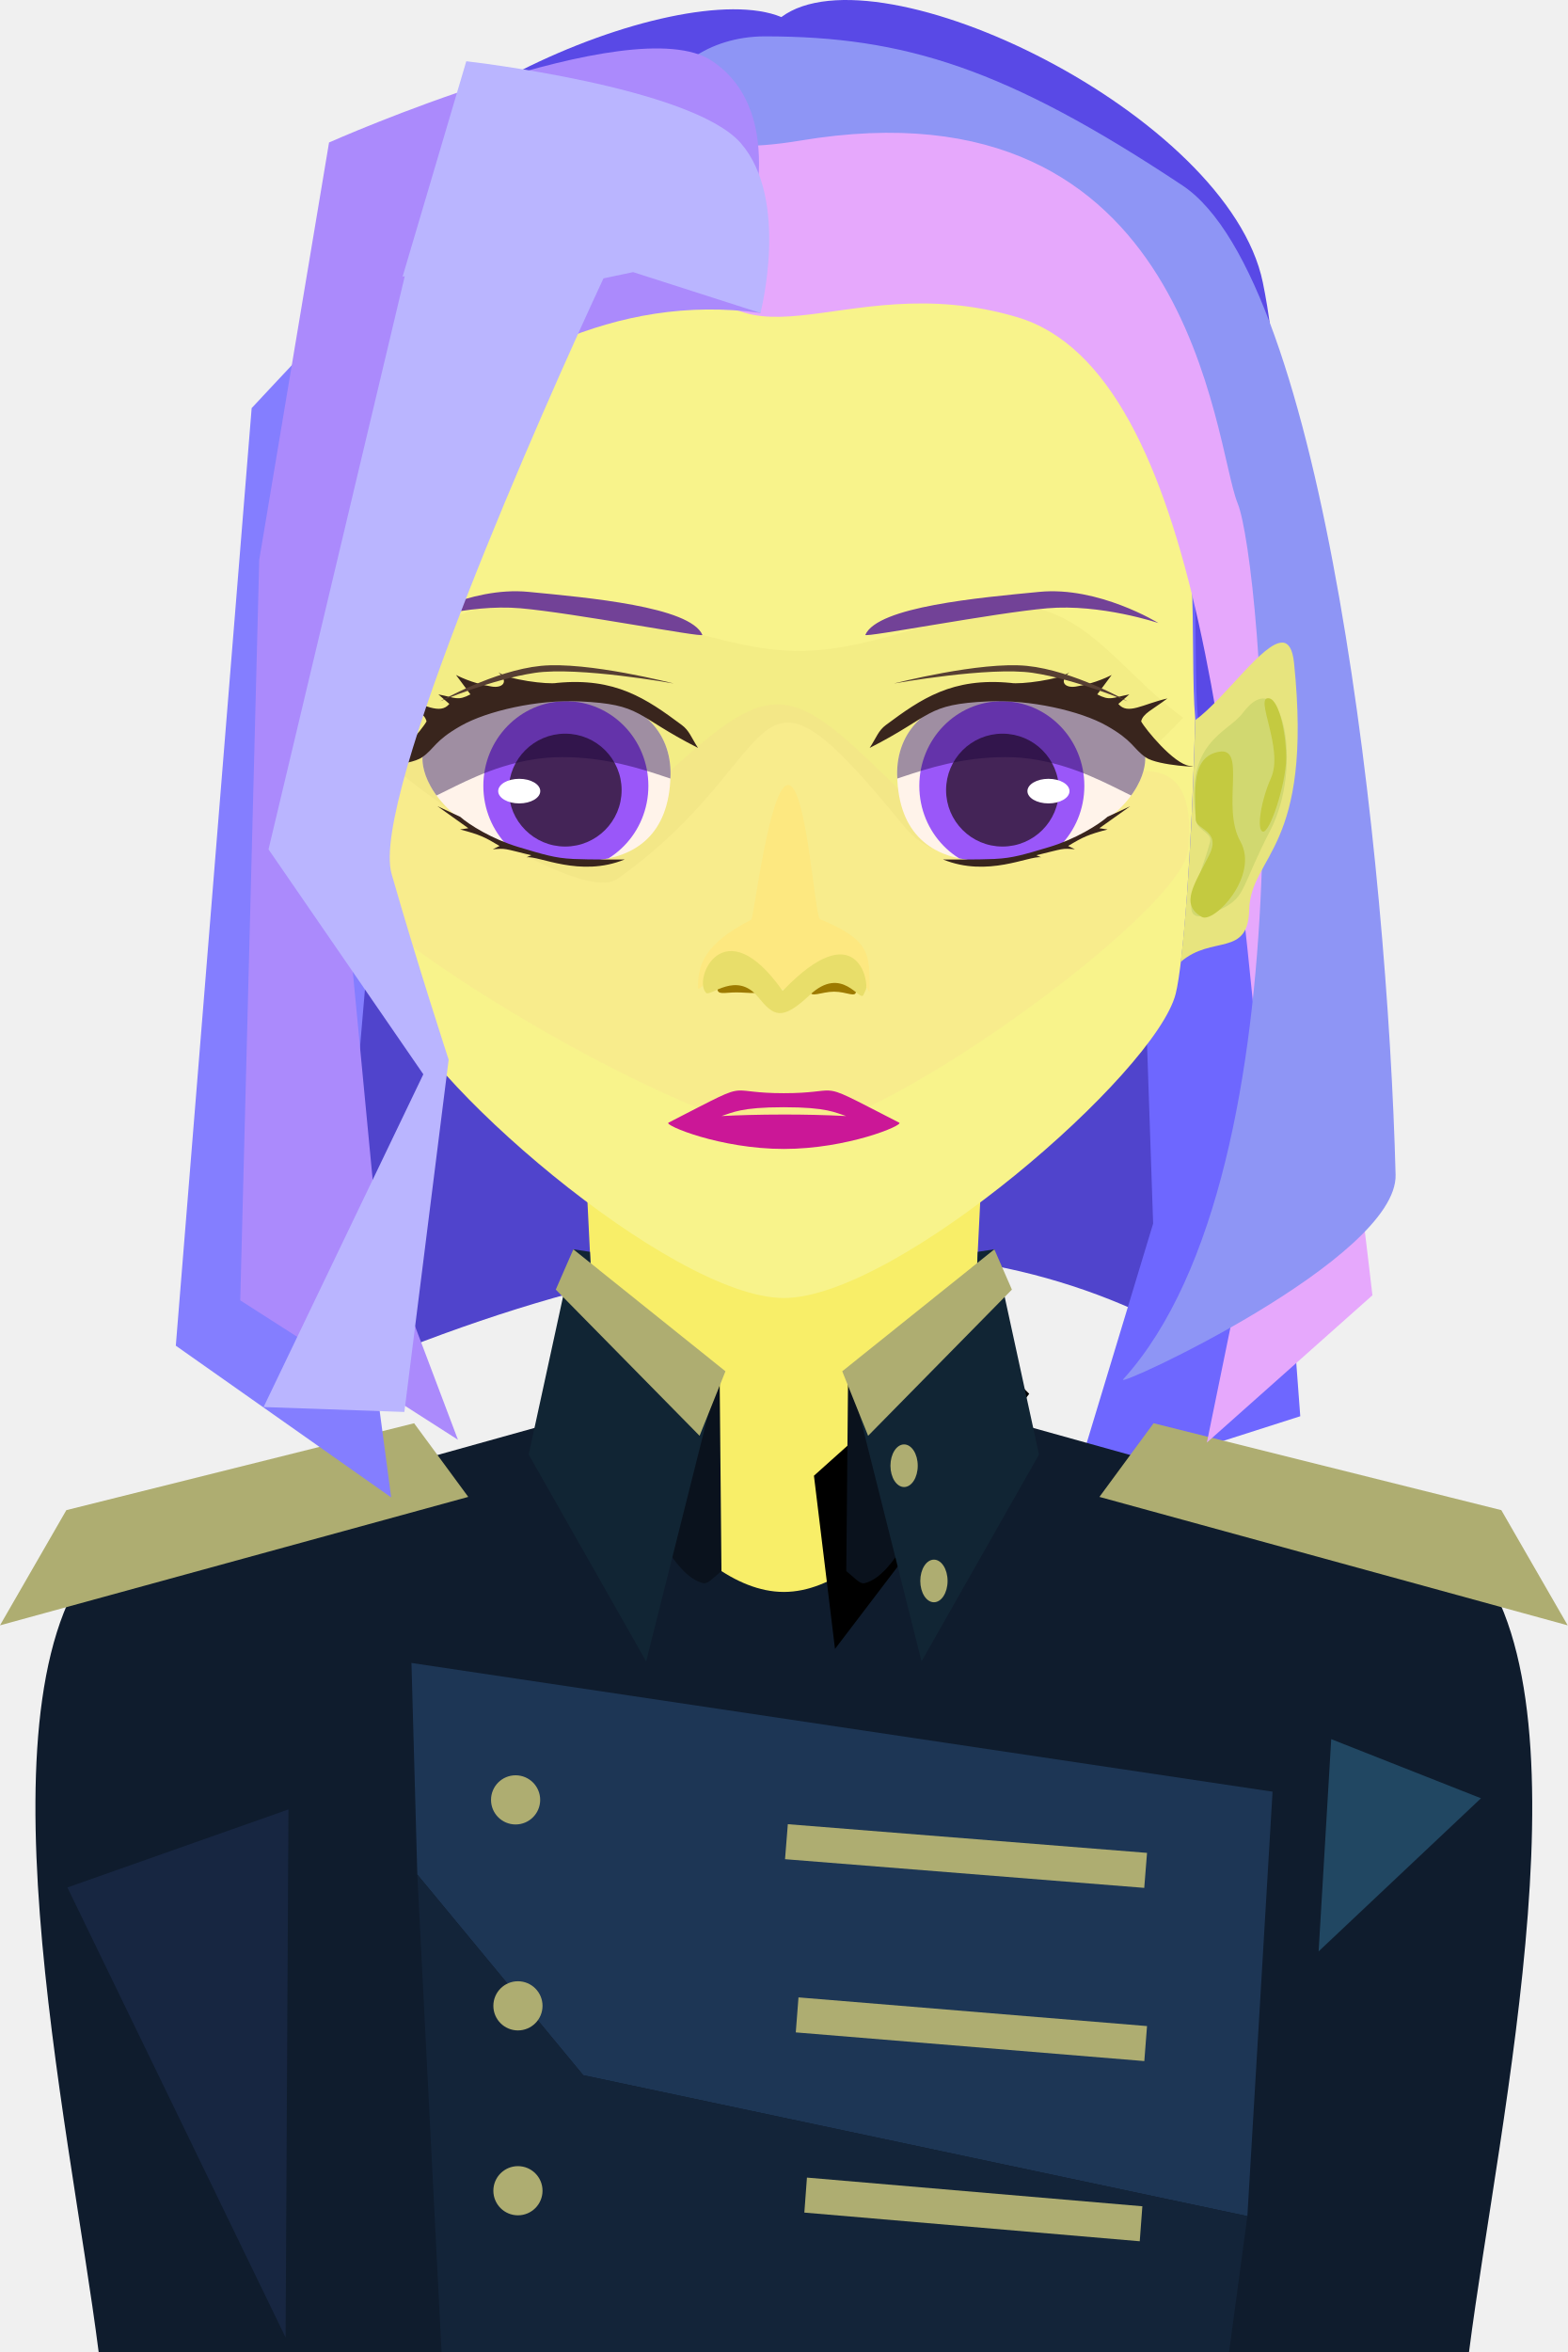
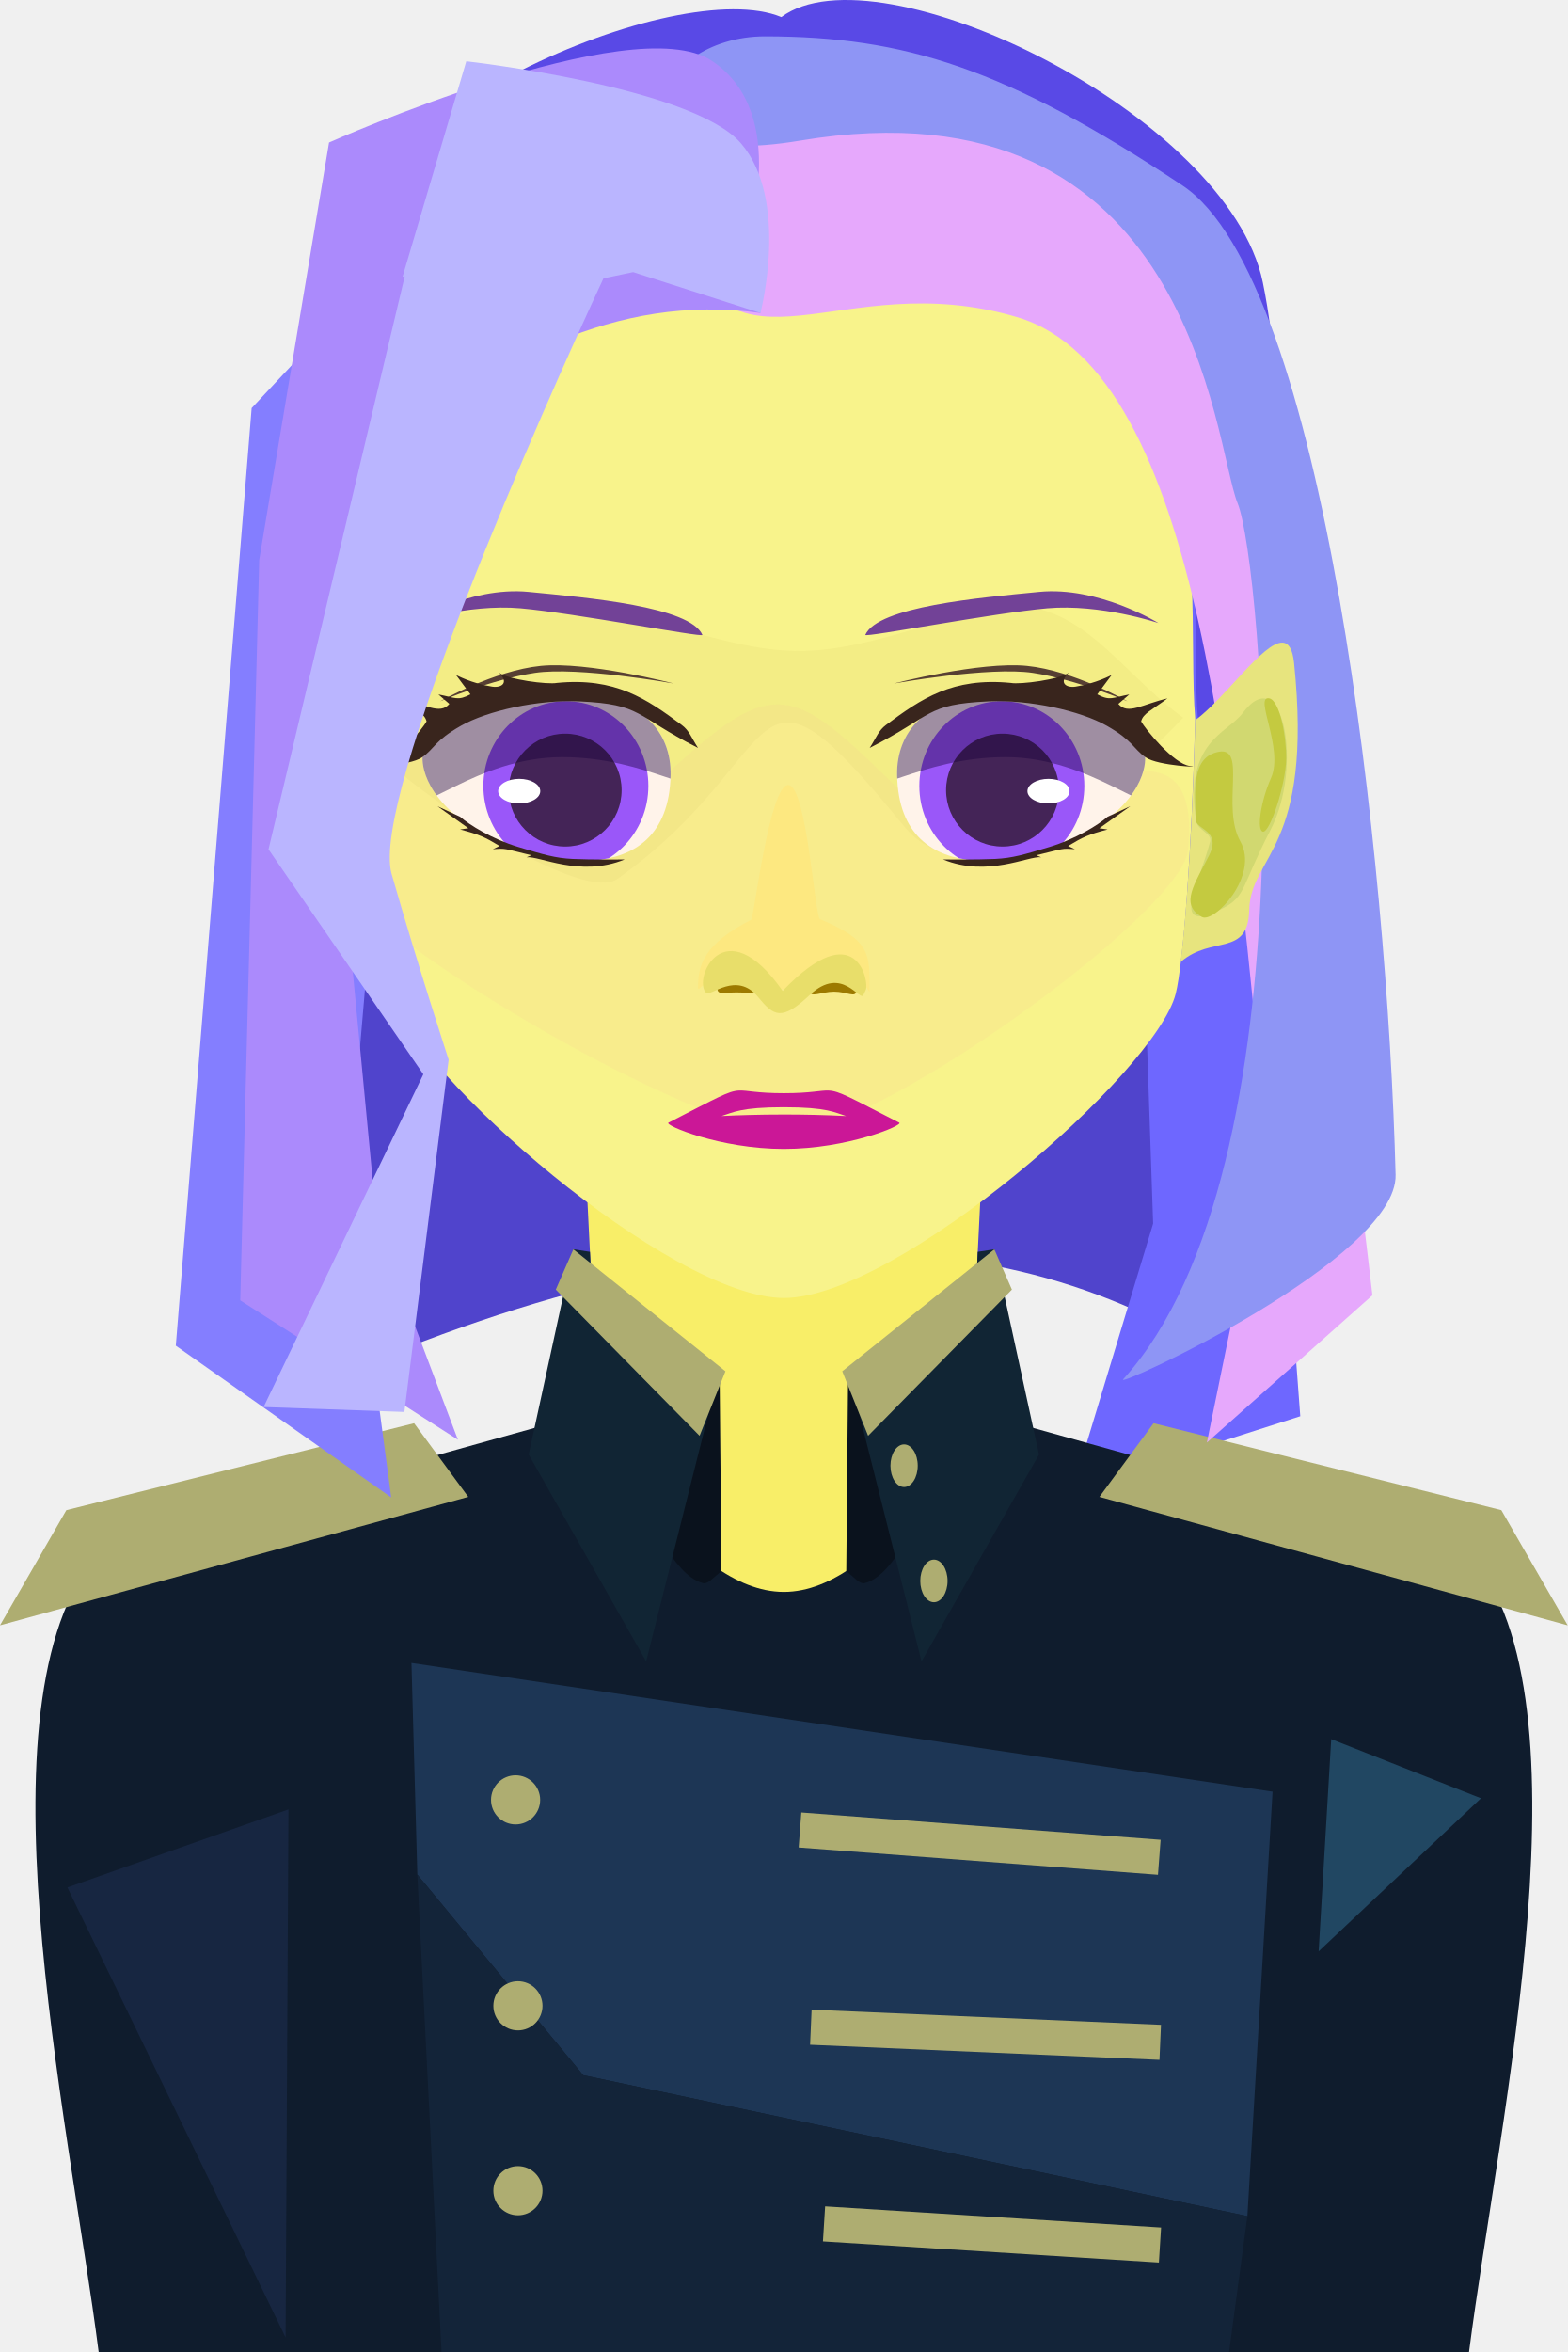
<svg xmlns="http://www.w3.org/2000/svg" viewBox="0 0 200 300">
  <defs>
-     <clipPath id="c">
+     <clipPath id="d">
      <use href="#a" />
    </clipPath>
-     <clipPath id="d">
+     <clipPath id="c">
      <use href="#b" />
    </clipPath>
  </defs>
  <g data-label="Hair_back">
-     <path d="M108.475 15.204c-30.293-.001-53.102 26.883-53.106 39.118l-8.338 132.473c55.25-24.91 94.603-22.012 122.875 0l-8.338-132.473c-.003-12.233-22.8-39.117-53.093-39.118Z" style="fill:#5044cc" transform="translate(-8.127 -9.432)" />
-     <path d="M163.463 49.102 151.95 68.55l3.29 96.95-10.257 33.864 29.027-9.289z" style="fill:#6e67ff" transform="translate(-8.127 -9.432)" />
+     <path d="M100.348 5.772C70.055 5.77 47.246 32.655 47.243 44.89l-8.339 132.473c55.25-24.91 94.603-22.012 122.876 0L153.44 44.89c-.002-12.233-22.8-39.117-53.093-39.118Z" style="fill:#5044cc" />
+     <path d="m155.337 39.67-11.514 19.448 3.29 96.95-10.257 33.864 29.027-9.289z" style="fill:#6e67ff" />
  </g>
  <g data-label="Torso">
-     <path data-label="body" d="m108.27 182.692-86.805 24.215c-17.013 17.588-4.417 72.746-.608 102.525h174.825c3.809-29.779 16.404-84.937-.608-102.525z" style="fill:#0f1c2d" transform="translate(-8.27 -9.432)" />
-     <g data-label="shoulder_pads">
-       <path d="m11.64 90.088 18.577-4.641 2.893 3.934-25.015 6.86zM88.296 90.088 69.72 85.447l-2.893 3.934 25.015 6.86z" style="fill:#aead71" transform="matrix(2.38817 0 0 2.38817 -19.333 -22.526)" />
+     <path data-label="body" d="m100 173.26-86.805 24.215C-3.817 215.063 8.778 270.22 12.588 300h174.824c3.81-29.779 16.405-84.937-.607-102.525z" style="fill:#0f1c2d" />
+     <g data-label="pads">
+       <path d="m8.466 192.62 44.365-11.085 6.908 9.395L0 207.314ZM191.534 192.62l-44.365-11.085-6.908 9.395L200 207.314Z" style="fill:#aead71" />
    </g>
-     <path data-label="neck" d="m81.496 128.107 3.128 62.988s11.162 21.39 23.645 21.39c12.484 0 23.646-21.39 23.646-21.39l3.128-62.988h-26.774z" style="fill:#f8ee68" transform="translate(-8.27 -9.432)" />
-     <g data-label="flap" transform="matrix(2.38817 0 0 2.38817 -19.749 -22.526)">
-       <path d="m30.25 98.25 46 6.875-1.345 22.67-35.479-7.527-8.863-10.717z" style="fill:#1d3655" />
-       <path d="m30.563 109.552 1.294 25.5h42.07l.978-7.257-35.479-7.527z" style="fill:#132439" />
-       <circle cx="35.813" cy="105.563" r="1.313" style="fill:#aead71" />
-       <circle cx="35.938" cy="116.563" r="1.313" style="fill:#aead71" />
-       <circle cx="35.938" cy="126.438" r="1.313" style="fill:#aead71" />
-       <path d="M58.699 102.516h19.25v1.875h-19.25z" style="fill:#aead71" transform="rotate(4.564)" />
-       <path d="M59.74 111.547h18.682v1.875H59.74z" style="fill:#aead71" transform="matrix(.99663 .082 -.07722 .99701 0 0)" />
-       <path d="M60.584 120.911h17.983v1.874H60.584z" style="fill:#aead71" transform="matrix(.99637 .08518 -.07433 .99723 0 0)" />
+     <path data-label="neck" d="m73.227 118.675 3.127 62.987s11.163 21.39 23.646 21.39 23.646-21.39 23.646-21.39l3.127-62.987H100z" style="fill:#f8ee68" />
+     <g data-label="flap">
+       <path d="M52.493 212.112 162.35 228.53l-3.212 54.14-84.73-17.975-21.166-25.594Z" style="fill:#1d3655" />
+       <path d="M53.24 239.102 56.33 300H156.8l2.337-17.33-84.729-17.975z" style="fill:#132439" />
+       <circle cx="65.777" cy="229.575" r="3.134" style="fill:#aead71" />
+       <circle cx="66.076" cy="255.845" r="3.134" style="fill:#aead71" />
+       <circle cx="66.076" cy="279.428" r="3.134" style="fill:#aead71" />
+       <path d="m102.229 231.184 45.84 3.485-.34 4.465-45.84-3.485zM103.542 256.34l44.573 1.926-.193 4.473-44.574-1.927zM105.268 281.426l42.86 2.696-.28 4.467-42.86-2.695z" style="fill:#aead71" />
    </g>
-     <g data-label="collar" transform="matrix(2.38817 0 0 2.38817 -19.748 -22.526)">
-       <path d="m46.71 82.687.1 10.655c-.424.34-.722.71-.978.648-.872-.213-1.59-1.256-2.031-1.949" style="fill:#0a121d" />
-       <path d="m60.125 80.75-8.375 7.5 1.125 9.25L63.25 83.875Z" />
-       <path d="m46.676 82.699-6.863-5.772-.028-.635-.887-.134-2.386 10.96 6.275 11.049Z" style="fill:#112534" />
-       <path d="m38.898 76.158 8.124 6.513-1.381 3.447-7.682-7.808z" style="fill:#aead71" />
-       <path d="m53.576 82.687-.099 10.655c.424.34.721.71.977.648.873-.213 1.59-1.256 2.032-1.949" style="fill:#0a121d" />
-       <path d="m53.609 82.699 6.863-5.772.028-.635.887-.134 2.386 10.96-6.275 11.049z" style="fill:#112534" />
-       <path d="m61.387 76.158-8.125 6.513 1.382 3.447 7.681-7.808z" style="fill:#aead71" />
-       <ellipse cx="56.566" cy="87.716" rx=".729" ry="1.138" style="fill:#aead71" />
-       <ellipse cx="58.16" cy="93.87" rx=".729" ry="1.138" style="fill:#aead71" />
+     <g data-label="collar">
+       <path d="m91.803 174.944.236 25.446c-1.01.81-1.721 1.698-2.333 1.549-2.083-.509-3.796-3.001-4.851-4.655" style="fill:#0a121d" />
+       <path d="m91.722 174.972-16.39-13.782-.068-1.517-2.117-.321-5.7 26.174 14.987 26.386z" style="fill:#112534" />
+       <path d="m73.147 159.352 19.402 15.555-3.3 8.23-18.344-18.645z" style="fill:#aead71" />
+       <path d="m108.201 174.944-.237 25.446c1.011.81 1.722 1.698 2.334 1.549 2.083-.509 3.796-3.001 4.85-4.655" style="fill:#0a121d" />
+       <path d="m108.278 174.972 16.39-13.782.068-1.517 2.117-.321 5.7 26.174-14.987 26.386z" style="fill:#112534" />
+       <path d="m126.853 159.352-19.402 15.555 3.3 8.23 18.344-18.645z" style="fill:#aead71" />
+       <ellipse cx="115.34" cy="186.954" rx="1.741" ry="2.718" style="fill:#aead71" />
+       <ellipse cx="119.146" cy="201.651" rx="1.741" ry="2.718" style="fill:#aead71" />
    </g>
-     <path d="m176.496 258.332 20.712-19.528-19.105-7.541z" style="fill:#214762" transform="translate(-8.27 -9.432)" />
-     <path data-label="path30" d="m16.87 250.179 28.2-9.955-.365 67.352Z" style="fill:#172641" transform="translate(-8.27 -9.432)" />
+     <path d="m168.227 248.9 20.711-19.528-19.105-7.541z" style="fill:#214762" />
+     <path data-label="path30" d="m8.601 240.746 28.2-9.954-.366 67.352z" style="fill:#172641" />
  </g>
  <g data-label="Face">
-     <path data-label="skin" d="M108.14 34.11c-59.779 0-50.868 48.433-52.497 67.083.437 16.633 1.516 31.107 2.5 35.002 2.549 10.083 35.559 38.798 49.984 38.798 14.425 0 47.44-28.715 49.988-38.798.986-3.9 2.06-18.4 2.496-35.053-1.61-18.685 7.26-67.032-52.47-67.032z" style="fill:#f8f38b" transform="translate(-8.127 -9.432)" />
-     <path data-label="shadow" d="M159.062 100.973s-24.795 27.09-35.59 13.856c-20.766-25.455-14.236-9.126-36.597 6.715-5.124 3.63-32.078-15.04-32.173-18.538-.26-9.482 12.753-21.044 31.742-15.74 23.314 6.513 22.98 7.512 47.574-.498 11.877-1.654 16.352 7.942 25.044 14.205z" style="fill:#826500;fill-opacity:.046" transform="translate(-8.127 -9.432)" />
-     <path data-label="flush" d="M159.689 117.908c-.803 7.914-40.67 36.927-51.715 36.015-13.53-1.118-58.745-27.776-58.527-35.72.84-30.733 31.102 2.092 38.723-5.244 19.076-18.36 19.608-17.61 36.049-1.442 9.723 9.563 37.889-17.47 35.47 6.391z" style="fill:#f7ac9f;fill-opacity:.092" transform="translate(-8.127 -9.432)" />
-     <path data-label="mouth" d="M102.406 148.53c-1.36.064-2.646.85-8.998 4.1-.608.312 6.59 3.352 14.719 3.351 8.129.001 15.327-3.04 14.719-3.35-6.352-3.25-7.638-4.037-8.998-4.1-1.059-.05-2.165.338-5.721.338s-4.662-.388-5.72-.338zm5.72 2.13c5.516 0 6.547.692 7.947 1.124a156.323 156.323 0 0 0-7.946-.193c-3.228 0-5.96.09-7.946.193 1.4-.431 2.431-1.125 7.946-1.125z" style="fill:#cb1797" transform="translate(-8.127 -9.432)" />
+     <path data-label="skin" d="M100.014 24.678c-59.78 0-50.869 48.433-52.498 67.083.437 16.632 1.516 31.106 2.5 35.002C52.565 136.846 85.575 165.56 100 165.56c14.425 0 47.44-28.715 49.988-38.798.986-3.9 2.06-18.4 2.496-35.053-1.61-18.685 7.26-67.032-52.47-67.032z" style="fill:#f8f38b" />
+     <path data-label="shadow" d="M150.935 91.541s-24.794 27.09-35.59 13.856c-20.766-25.455-14.236-9.126-36.597 6.715-5.124 3.63-32.077-15.04-32.173-18.539-.26-9.481 12.753-21.043 31.743-15.739 23.314 6.513 22.98 7.512 47.573-.499 11.877-1.653 16.352 7.943 25.044 14.206z" style="fill:#826500;fill-opacity:.046" />
+     <path data-label="flush" d="M151.562 108.476c-.803 7.914-40.67 36.927-51.715 36.015-13.53-1.118-58.745-27.776-58.527-35.72.84-30.734 31.102 2.092 38.724-5.244 19.076-18.361 19.607-17.611 36.048-1.442 9.723 9.563 37.889-17.47 35.47 6.39z" style="fill:#f7ac9f;fill-opacity:.092" />
+     <path data-label="mouth" d="M94.28 139.098c-1.361.064-2.647.85-8.999 4.1-.608.311 6.59 3.352 14.719 3.35 8.129.002 15.327-3.038 14.719-3.35-6.352-3.25-7.638-4.036-8.998-4.1-1.059-.049-2.165.339-5.721.34-3.556-.001-4.662-.39-5.72-.34zm5.72 2.13c5.515 0 6.546.692 7.946 1.124a156.323 156.323 0 0 0-7.946-.193c-3.228 0-5.96.09-7.946.193 1.4-.432 2.431-1.125 7.946-1.125z" style="fill:#cb1797" />
    <g data-label="nose">
-       <path d="M433.326 519.938c.009.193-.412-1.12-1.141-.437-.633.593-.808.479-1.162.047-.486-.592-1.23.476-1.232.337-.006-.473.12-.911 1.097-1.41.05-.025.377-2.782.76-2.775.383.007.548 2.72.656 2.765 1.048.435 1.022.713 1.022 1.473z" style="fill:#fde880" transform="matrix(6.19238 0 0 6.19238 -2572.376 -3093.288)" />
-       <path d="M433.047 519.943c0 .152-.19.015-.452.015-.261 0-.494.137-.494-.015 0-.152.212-.276.473-.276s.473.124.473.276zM431.134 519.883c0 .153-.288.09-.549.09-.261 0-.397.063-.397-.09 0-.152.212-.276.473-.276s.473.124.473.276z" style="fill:#9d7a00" transform="matrix(6.19238 0 0 6.19238 -2572.376 -3093.288)" />
-       <path d="M433.198 520.025c-.073.158-.436-.627-1.104 0-.581.545-.741.44-1.066.043-.446-.543-.982 0-1.07-.085-.283-.272.362-1.77 1.576-.041 1.529-1.594 1.786-.18 1.713-.023z" style="fill:#e8de6a" transform="matrix(6.19238 0 0 6.19238 -2572.376 -3093.288)" />
+       <path d="M110.943 126.368c.056 1.19-2.552-6.942-7.065-2.71-3.921 3.677-5 2.969-7.194.294-3.01-3.67-7.616 2.946-7.627 2.089-.037-2.929.741-5.645 6.792-8.73.308-.156 2.333-17.228 4.704-17.188 2.372.043 3.394 16.846 4.065 17.125 6.487 2.691 6.325 4.41 6.325 9.12z" style="fill:#fde880" />
+       <path d="M109.218 126.398c0 .943-1.183.091-2.801.091s-3.058.852-3.058-.091c0-.944 1.312-1.71 2.93-1.71 1.617 0 2.929.766 2.929 1.71zM97.372 126.028c0 .943-1.782.554-3.4.554-1.617 0-2.458.39-2.458-.554 0-.944 1.311-1.71 2.929-1.71 1.618 0 2.93.766 2.93 1.71z" style="fill:#9d7a00" />
+       <path d="M110.154 126.904c-.453.978-2.702-3.881-6.84 0-3.598 3.374-4.588 2.724-6.6.27-2.761-3.365-6.081-.006-6.625-.532-1.754-1.68 2.243-10.954 9.76-.252 9.466-9.867 11.06-1.118 10.607-.14z" style="fill:#e8de6a" />
    </g>
    <g data-label="eye_right">
-       <g data-label="ball" clip-path="url(#c)" transform="matrix(7.0987 0 0 7.0987 -2967.961 -3557.451)">
-         <path data-label="white" id="a" d="M433.92 515.501c-.018-.923.63-1.568 1.753-1.644 1.572-.107 2.182.028 3.356 1.257 0 0 .109.805-1.198 1.58-1.035.613-3.86 1.277-3.91-1.193z" style="fill:#fff3ea" transform="matrix(.87233 0 0 .87233 55.701 65.387)" />
-         <g data-label="iris">
-           <ellipse data-label="path5" cx="436.104" cy="515.262" rx="1.483" ry="1.521" style="fill:#9a57f9" />
-           <circle cx="436.116" cy="515.338" r="1.014" style="fill:#442457" />
-           <ellipse cx="436.942" cy="515.356" rx=".378" ry=".221" style="fill:#fff" />
+       <g data-label="ball">
+         <path data-label="white" id="b" d="M114.448 98.894c-.114-5.72 3.895-9.71 10.85-10.184 9.737-.663 13.51.172 20.784 7.787 0 0 .674 4.98-7.42 9.779-6.411 3.8-23.907 7.912-24.214-7.382z" style="fill:#fff3ea" />
+         <g data-label="iris" clip-path="url(#c)">
+           <ellipse data-label="path5" cx="127.81" cy="100.241" rx="10.525" ry="10.799" style="fill:#9a57f9" />
+           <circle cx="127.896" cy="100.779" r="7.199" style="fill:#442457" />
+           <ellipse cx="133.762" cy="100.91" rx="2.686" ry="1.569" style="fill:#fff" />
        </g>
-         <path data-label="shadow" d="M438.821 515.42c-.006.477-1.095-.675-2.65-.675-1.553 0-2.528.824-2.528.347 0-.478 1.179-1.746 2.733-1.746 1.199.049 2.463.634 2.445 2.074z" style="fill:#1a023d;fill-opacity:.416" />
+         <path data-label="shadow" d="M147.1 101.36c-.043 3.39-7.776-4.791-18.807-4.791-11.032 0-17.954 5.855-17.954 2.464 0-3.39 8.37-12.392 19.4-12.392 8.512.345 17.485 4.498 17.361 14.718Z" clip-path="url(#c)" style="fill:#1a023d;fill-opacity:.416" />
      </g>
-       <path data-label="lash_top" d="M433.356 514.937c.145-.225.18-.358.336-.473.726-.54 1.368-.983 2.57-.866.189.037 1.016-.067 1.207-.219-.233.211-.07.326.129.295.42-.064.744-.24.744-.24l-.297.4c.26.138.306.07.66.001l-.226.196c.196.234.506.002 1.011-.113-.323.242-.502.309-.541.472.079.152.674.882 1.003.918.329.036-.652.004-.912-.178s-.252-.338-.798-.648c-.545-.31-1.59-.543-2.438-.504-1.313.061-1.122.286-2.448.959z" style="fill:#39251d" transform="matrix(6.19238 0 0 6.19238 -2572.555 -3093.288)" />
-       <path data-label="lash_bot" d="M435.942 517.223c.355-.016.592-.088 1.122-.247.53-.16 1.007-.456 1.193-.621l.467-.217-.636.453.17.026c-.398.104-.506.154-.814.34l.14.067c-.276-.02-.21-.018-.794.124l.1.042c-.253-.039-1.1.422-2.022.045 0 0 .72.006 1.074-.011z" style="fill:#39251d" transform="matrix(6.19238 0 0 6.19238 -2572.555 -3093.288)" />
-       <path data-label="crease" d="M433.857 513.61s1.963-.353 2.86-.219c.895.134 1.952.586 1.952.586s-1.113-.634-2.074-.73c-.961-.096-2.738.363-2.738.363z" style="fill:#573f33" transform="matrix(6.19238 0 0 6.19238 -2572.555 -3093.288)" />
+       <path data-label="crease" d="M114.052 87.181s12.16-2.184 17.706-1.354c5.547.83 12.094 3.628 12.094 3.628s-6.891-3.93-12.844-4.523c-5.952-.594-16.956 2.25-16.956 2.25z" style="fill:#573f33" />
+       <path data-label="lash_top" d="M110.95 95.398c.896-1.395 1.119-2.213 2.08-2.927 4.495-3.34 8.471-6.089 15.92-5.364 1.165.23 6.29-.415 7.47-1.353-1.444 1.305-.432 2.016.798 1.827 2.604-.4 4.608-1.49 4.608-1.49l-1.842 2.474c1.616.856 1.896.435 4.089.012l-1.4 1.21c1.213 1.449 3.136.013 6.263-.701-2.002 1.504-3.11 1.915-3.352 2.926.488.943 4.172 5.463 6.21 5.685 2.039.222-4.037.025-5.646-1.102-1.61-1.128-1.559-2.093-4.938-4.016-3.38-1.923-9.854-3.36-15.097-3.117-8.131.377-6.951 1.77-15.163 5.936z" style="fill:#39251d" />
+       <path data-label="lash_bot" d="M126.963 109.557c2.197-.104 3.67-.546 6.952-1.535 3.282-.99 6.235-2.82 7.383-3.843l2.895-1.342-3.94 2.805 1.052.16c-2.462.643-3.133.956-5.042 2.106l.87.412c-1.708-.128-1.296-.106-4.919.768l.615.261c-1.563-.24-6.811 2.611-12.515.277 0 0 4.453.038 6.65-.068z" style="fill:#39251d" />
    </g>
    <g data-label="eye_left">
-       <g data-label="ball" clip-path="url(#d)" transform="matrix(-7.0987 0 0 7.0987 3167.962 -3557.451)">
-         <path data-label="white" id="b" d="M433.92 515.501c-.018-.923.63-1.568 1.753-1.644 1.572-.107 2.182.028 3.356 1.257 0 0 .109.805-1.198 1.58-1.035.613-3.86 1.277-3.91-1.193z" style="fill:#fff3ea" transform="matrix(.87233 0 0 .87233 55.701 65.387)" />
-         <g data-label="iris">
-           <ellipse cx="436.104" cy="515.262" rx="1.483" ry="1.521" style="fill:#9a57f9" />
-           <circle cx="436.116" cy="515.338" r="1.014" style="fill:#442457" />
-           <ellipse cx="436.942" cy="515.356" rx=".378" ry=".221" style="fill:#fff" />
+       <g data-label="ball">
+         <path data-label="white" id="a" d="M85.552 98.894c.115-5.72-3.895-9.71-10.85-10.184-9.737-.663-13.51.172-20.784 7.787 0 0-.673 4.98 7.421 9.779 6.411 3.8 23.907 7.912 24.213-7.382z" style="fill:#fff3ea" />
+         <g data-label="iris" clip-path="url(#d)">
+           <ellipse cx="72.191" cy="100.241" rx="10.525" ry="10.799" style="fill:#9a57f9" />
+           <circle cx="72.104" cy="100.779" r="7.199" style="fill:#442457" />
+           <ellipse cx="66.239" cy="100.91" rx="2.686" ry="1.569" style="fill:#fff" />
        </g>
-         <path data-label="shadow" d="M438.821 515.42c-.006.477-1.095-.675-2.65-.675-1.553 0-2.528.824-2.528.347 0-.478 1.179-1.746 2.733-1.746 1.199.049 2.463.634 2.445 2.074z" style="fill:#1a023d;fill-opacity:.416" />
+         <path data-label="shadow" d="M52.9 101.36c.043 3.39 7.777-4.791 18.808-4.791 11.031 0 17.953 5.855 17.953 2.464 0-3.39-8.369-12.392-19.4-12.392-8.511.345-17.485 4.498-17.36 14.718z" clip-path="url(#d)" style="fill:#1a023d;fill-opacity:.416" />
      </g>
-       <path data-label="lash_top" d="M433.356 514.937c.145-.225.18-.358.336-.473.726-.54 1.368-.983 2.57-.866.189.037 1.016-.067 1.207-.219-.233.211-.07.326.129.295.42-.064.744-.24.744-.24l-.297.4c.26.138.306.07.66.001l-.226.196c.196.234.506.002 1.011-.113-.323.242-.502.309-.541.472.079.152.674.882 1.003.918.329.036-.652.004-.912-.178s-.252-.338-.798-.648c-.545-.31-1.59-.543-2.438-.504-1.313.061-1.122.286-2.448.959z" style="fill:#39251d" transform="matrix(-6.19238 0 0 6.19238 2772.556 -3093.288)" />
-       <path data-label="lash_bot" d="M435.942 517.223c.355-.016.592-.088 1.122-.247.53-.16 1.007-.456 1.193-.621l.467-.217-.636.453.17.026c-.398.104-.506.154-.814.34l.14.067c-.276-.02-.21-.018-.794.124l.1.042c-.253-.039-1.1.422-2.022.045 0 0 .72.006 1.074-.011z" style="fill:#39251d" transform="matrix(-6.19238 0 0 6.19238 2772.556 -3093.288)" />
-       <path data-label="crease" d="M433.857 513.61s1.963-.353 2.86-.219c.895.134 1.952.586 1.952.586s-1.113-.634-2.074-.73c-.961-.096-2.738.363-2.738.363z" style="fill:#573f33" transform="matrix(-6.19238 0 0 6.19238 2772.556 -3093.288)" />
+       <path data-label="crease" d="M85.949 87.181s-12.16-2.184-17.707-1.354c-5.546.83-12.094 3.628-12.094 3.628s6.892-3.93 12.844-4.523c5.953-.594 16.957 2.25 16.957 2.25z" style="fill:#573f33" />
+       <path data-label="lash_top" d="M89.05 95.398c-.896-1.395-1.119-2.213-2.08-2.927-4.495-3.34-8.47-6.089-15.92-5.364-1.165.23-6.289-.415-7.47-1.353 1.444 1.305.432 2.016-.797 1.827-2.605-.4-4.608-1.49-4.608-1.49l1.841 2.474c-1.616.856-1.896.435-4.088.012l1.4 1.21c-1.214 1.449-3.137.013-6.264-.701 2.002 1.504 3.111 1.915 3.353 2.926-.488.943-4.173 5.463-6.211 5.685-2.038.222 4.037.025 5.647-1.102 1.609-1.128 1.558-2.093 4.938-4.016s9.853-3.36 15.096-3.117c8.131.377 6.951 1.77 15.164 5.936z" style="fill:#39251d" />
+       <path data-label="lash_bot" d="M73.037 109.557c-2.196-.104-3.67-.546-6.952-1.535-3.282-.99-6.234-2.82-7.382-3.843l-2.895-1.342 3.94 2.805-1.052.16c2.461.643 3.132.956 5.041 2.106l-.87.412c1.709-.128 1.296-.106 4.92.768l-.616.261c1.564-.24 6.812 2.611 12.516.277 0 0-4.453.038-6.65-.068z" style="fill:#39251d" />
    </g>
    <g data-label="ear_left">
-       <path d="M441.791 512.768c-.395-.014-1.178 1.143-1.795 1.597-.055 2.1-.175 3.962-.3 4.98.645-.56 1.386-.09 1.411-1.072.03-1.134 1.32-1.24.924-5.086-.03-.294-.116-.415-.24-.42z" style="fill:#e7e47e" transform="matrix(-6.19238 0 0 6.19238 2772.134 -3093.288)" />
-       <path d="M441.547 516.625c-.603 1.165-.504 1.366-.974 1.61-1.144.593-.502-.477-.271-1.368.044-.174-.257-.233-.286-.422-.258-1.64.639-1.804.957-2.226.83-1.106 1.249 1.102.574 2.406z" style="fill:#d1d870" transform="matrix(-6.19238 0 0 6.19238 2772.134 -3093.288)" />
-       <path d="M440.925 516.863c.397.706-.544 1.698-.795 1.555-.462-.263-.143-.68.151-1.27.26-.517-.27-.521-.275-.734-.013-.596-.1-1.295.479-1.398.578-.104.042 1.141.44 1.847zM441.869 515.165c-.01.524-.336 1.531-.481 1.496-.13-.03-.047-.62.169-1.106.268-.602-.357-1.689-.042-1.64.226.035.362.817.354 1.25z" style="fill:#c4ca40" transform="matrix(-6.19238 0 0 6.19238 2772.134 -3093.288)" />
+       <path d="M36.395 81.965c2.446-.087 7.295 7.082 11.115 9.893.344 13.004 1.086 24.534 1.862 30.84-4-3.466-8.586-.557-8.744-6.639-.182-7.022-8.17-7.686-5.72-31.494.187-1.824.718-2.573 1.487-2.6z" style="fill:#e7e47e" />
+       <path d="M37.907 105.851c3.733 7.214 3.123 8.458 6.028 9.966 7.085 3.677 3.11-2.947 1.684-8.468-.278-1.074 1.586-1.44 1.77-2.61 1.596-10.155-3.96-11.172-5.926-13.788-5.147-6.845-7.736 6.823-3.556 14.9z" style="fill:#d1d870" />
+       <path d="M41.758 107.325c-2.46 4.37 3.371 10.514 4.924 9.629 2.857-1.63.886-4.21-.94-7.861-1.6-3.206 1.676-3.231 1.706-4.548.084-3.693.617-8.016-2.963-8.66-3.58-.643-.266 7.071-2.727 11.44zM35.913 96.812c.055 3.244 2.083 9.48 2.98 9.265.8-.194.29-3.841-1.049-6.85-1.657-3.727 2.212-10.46.26-10.157-1.397.216-2.239 5.06-2.191 7.742z" style="fill:#c4ca40" />
    </g>
-     <g data-label="eyebrows">
-       <path data-label="brow_right" d="M433.266 512.609c.254-.584 2.36-.767 3.583-.886 1.223-.12 2.456.642 2.456.642s-1.189-.4-2.292-.304c-1.104.097-3.747.607-3.747.548z" style="fill:#724297" transform="matrix(6.19238 0 0 6.19238 -2572.555 -3093.288)" />
-       <path data-label="brow_left" d="M433.266 512.609c.254-.584 2.36-.767 3.583-.886 1.223-.12 2.456.642 2.456.642s-1.189-.4-2.292-.304c-1.104.097-3.747.607-3.747.548z" style="fill:#724297" transform="matrix(-6.19238 0 0 6.19238 2772.556 -3093.289)" />
+     <g data-label="brows">
+       <path data-label="brow_right" d="M110.391 80.982c1.575-3.617 14.622-4.75 22.193-5.487 7.57-.737 15.208 3.975 15.208 3.975s-7.364-2.478-14.198-1.88c-6.833.598-23.203 3.755-23.203 3.392z" style="fill:#724297" />
+       <path data-label="brow_left" d="M89.609 80.982c-1.575-3.617-14.622-4.75-22.192-5.487-7.57-.737-15.208 3.975-15.208 3.975s7.364-2.478 14.197-1.88c6.833.598 23.203 3.755 23.203 3.392z" style="fill:#724297" />
    </g>
  </g>
  <g data-label="Hair_mid">
-     <path d="M107.81 11.608C94.661 6.154 52.13 24.061 47.73 45.449c-6.472 31.46 6.18 78.923 8.249 55.84 1.665-18.584-7.374-67.178 52.502-67.178 59.875 0 50.813 48.594 52.478 67.179 2.068 23.082 14.744-24.382 8.273-55.84-4.4-21.39-49.071-43.046-61.423-33.842Z" style="fill:#5949e6" transform="translate(-8.127 -9.432)" />
-     <path d="M125.564 24.49c14.847-.021 26.557 9.812 35.194 19.843 8.637 10.031 22.458 130.313 22.458 130.313l-21.12 18.786 7.702-37.604c-4.365-44.005-8.293-98.928-31.884-105.935-22.888-6.798-36.38 9.86-43.201-10.97-4.092-12.497 16.004-14.412 30.851-14.434Z" style="fill:#e6a8fc" transform="translate(-8.127 -9.432)" />
-     <path d="M166.025 73.637c-3.059-7.44-5.596-54.687-55.842-46.267-25.631 4.296-19.214-13.318-4.426-13.301 17.732.02 30.66 4.033 53.218 19.013 18.184 12.077 26.173 86.437 27.197 126.192.275 10.678-35.945 27.405-34.758 26.096 24.442-26.948 17.67-104.292 14.61-111.733z" style="fill:#8e95f5" transform="translate(-8.127 -9.432)" />
+     <path d="M99.682 2.176C86.535-3.278 44.004 14.628 39.603 36.017c-6.471 31.459 6.18 78.923 8.249 55.84 1.665-18.584-7.374-67.178 52.502-67.178 59.876 0 50.813 48.594 52.478 67.178 2.069 23.083 14.745-24.381 8.273-55.84-4.4-21.389-49.07-43.045-61.423-33.841Z" style="fill:#5949e6" />
+     <path d="M117.437 15.057c14.847-.02 26.557 9.813 35.194 19.844 8.637 10.03 22.458 130.313 22.458 130.313L153.97 184l7.702-37.605c-4.364-44.005-8.293-98.927-31.884-105.935-22.888-6.798-36.38 9.86-43.201-10.97-4.092-12.496 16.004-14.411 30.851-14.433Z" style="fill:#e6a8fc" />
+     <path d="M157.898 64.205c-3.059-7.44-5.596-54.687-55.842-46.267C76.425 22.233 82.843 4.619 97.63 4.636c17.732.02 30.661 4.034 53.218 19.014 18.184 12.076 26.173 86.437 27.197 126.192.275 10.677-35.945 27.405-34.758 26.096 24.442-26.948 17.67-104.293 14.611-111.733z" style="fill:#8e95f5" />
  </g>
  <g data-label="Hair_front">
-     <path d="M63.066 37.878c-1.935 1.161-22.834 23.609-22.834 23.609l-9.676 119.59 27.479 19.351-5.419-40.637Z" style="fill:#847eff" transform="translate(-8.127 -9.432)" />
-     <path d="m105.142 49.352-1.843-9.1s5.832-16.282-4.354-23.059c-10.186-6.776-48.84 10.413-48.84 10.413L41.2 80.838l-2.422 94.456 27.772 17.78-10.318-27.308-6.324-66.158L58.066 66.5c12.741-10.634 28.44-19.742 47.076-17.147Z" style="fill:#ab8afc" transform="translate(-8.127 -9.432)" />
-     <path d="m67.614 17.245-8.128 27.479.278-.062-17.38 73.107 19.75 28.688-20.379 42.444 17.96.629 5.649-44.935s-3.997-12.211-7.281-23.705c-2.747-9.614 19.382-59.542 27.031-75.95l3.786-.798 16.242 5.21s3.76-14.45-2.503-21.659c-6.263-7.208-35.025-10.448-35.025-10.448Z" style="fill:#bab5ff" transform="translate(-8.127 -9.432)" />
+     <path d="M54.94 28.446c-1.936 1.161-22.835 23.608-22.835 23.608l-9.676 119.59 27.479 19.352-5.418-40.638Z" style="fill:#847eff" />
+     <path d="m97.015 39.92-1.843-9.1s5.832-16.282-4.354-23.06C80.633.985 41.978 18.175 41.978 18.175l-8.906 53.231-2.422 94.457 27.772 17.78-10.318-27.308-6.324-66.158 8.159-33.109C62.68 46.433 78.379 37.324 97.015 39.92Z" style="fill:#ab8afc" />
+     <path d="M59.487 7.813 51.359 35.29l.278-.061-17.38 73.107 19.75 28.688-20.378 42.443 17.96.63 5.648-44.935s-3.997-12.212-7.28-23.706c-2.747-9.613 19.381-59.541 27.03-75.95l3.786-.798 16.242 5.21s3.76-14.45-2.503-21.658C88.25 11.053 59.487 7.813 59.487 7.813Z" style="fill:#bab5ff" />
  </g>
-   <g data-label="Face_front">
-     <g data-label="ear_right">
-       <path d="M441.791 512.768c-.395-.014-1.178 1.143-1.795 1.597-.055 2.1-.175 3.962-.3 4.98.645-.56 1.386-.09 1.411-1.072.03-1.134 1.32-1.24.924-5.086-.03-.294-.116-.415-.24-.42z" style="fill:#e7e47e" transform="matrix(6.19238 0 0 6.19238 -2572.134 -3093.288)" />
-       <path d="M441.547 516.625c-.603 1.165-.504 1.366-.974 1.61-1.144.593-.502-.477-.271-1.368.044-.174-.257-.233-.286-.422-.258-1.64.639-1.804.957-2.226.83-1.106 1.249 1.102.574 2.406z" style="fill:#d1d870" transform="matrix(6.19238 0 0 6.19238 -2572.134 -3093.288)" />
-       <path d="M440.925 516.863c.397.706-.544 1.698-.795 1.555-.462-.263-.143-.68.151-1.27.26-.517-.27-.521-.275-.734-.013-.596-.1-1.295.479-1.398.578-.104.042 1.141.44 1.847zM441.869 515.165c-.01.524-.336 1.531-.481 1.496-.13-.03-.047-.62.169-1.106.268-.602-.357-1.689-.042-1.64.226.035.362.817.354 1.25z" style="fill:#c4ca40" transform="matrix(6.19238 0 0 6.19238 -2572.134 -3093.288)" />
-     </g>
+   <g data-label="Ear_right">
+     <path d="M163.605 81.965c-2.445-.087-7.294 7.082-11.114 9.893-.344 13.004-1.087 24.534-1.863 30.84 4-3.466 8.587-.557 8.744-6.639.182-7.022 8.17-7.686 5.721-31.494-.188-1.824-.718-2.573-1.488-2.6z" style="fill:#e7e47e" />
+     <path d="M162.094 105.851c-3.733 7.214-3.123 8.458-6.028 9.966-7.086 3.677-3.11-2.947-1.684-8.468.277-1.074-1.587-1.44-1.77-2.61-1.597-10.155 3.959-11.172 5.926-13.788 5.146-6.845 7.735 6.823 3.556 14.9z" style="fill:#d1d870" />
+     <path d="M158.242 107.325c2.461 4.37-3.37 10.514-4.923 9.629-2.858-1.63-.886-4.21.939-7.861 1.601-3.206-1.676-3.231-1.706-4.548-.083-3.693-.616-8.016 2.963-8.66 3.58-.643.266 7.071 2.727 11.44zM164.088 96.812c-.056 3.244-2.083 9.48-2.98 9.265-.8-.194-.29-3.841 1.048-6.85 1.658-3.727-2.212-10.46-.26-10.157 1.397.216 2.24 5.06 2.192 7.742z" style="fill:#c4ca40" />
  </g>
</svg>
